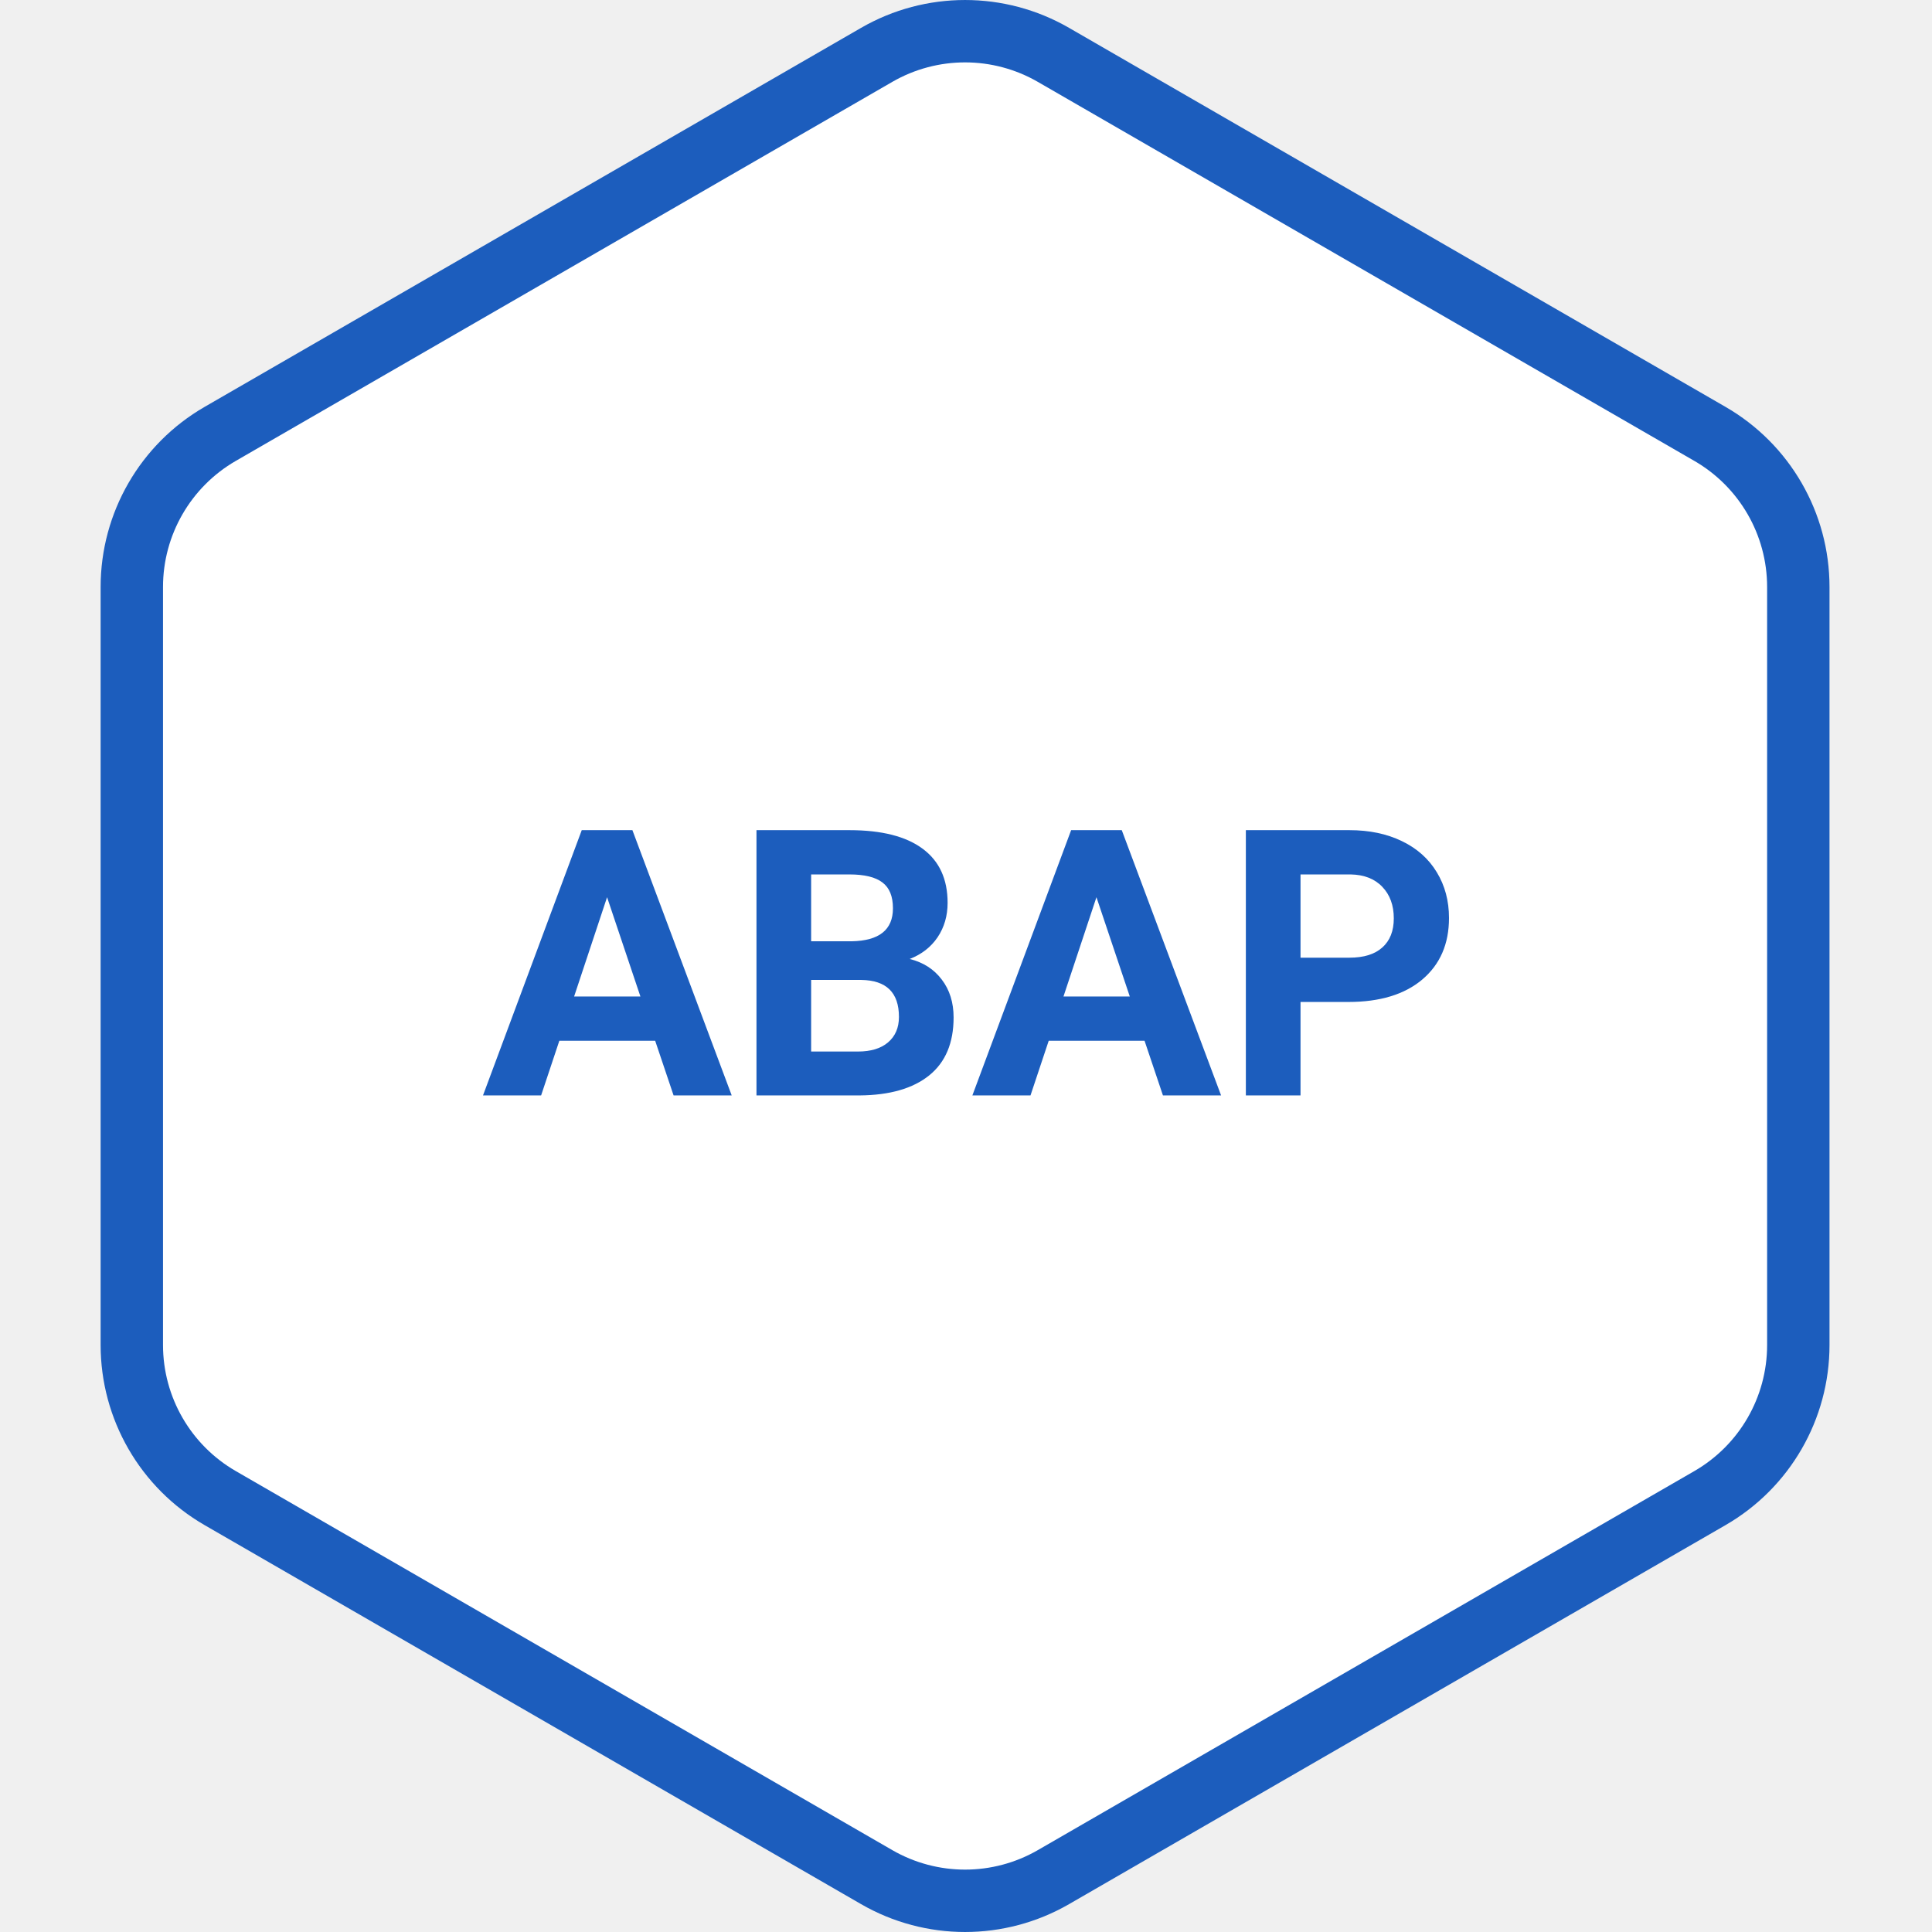
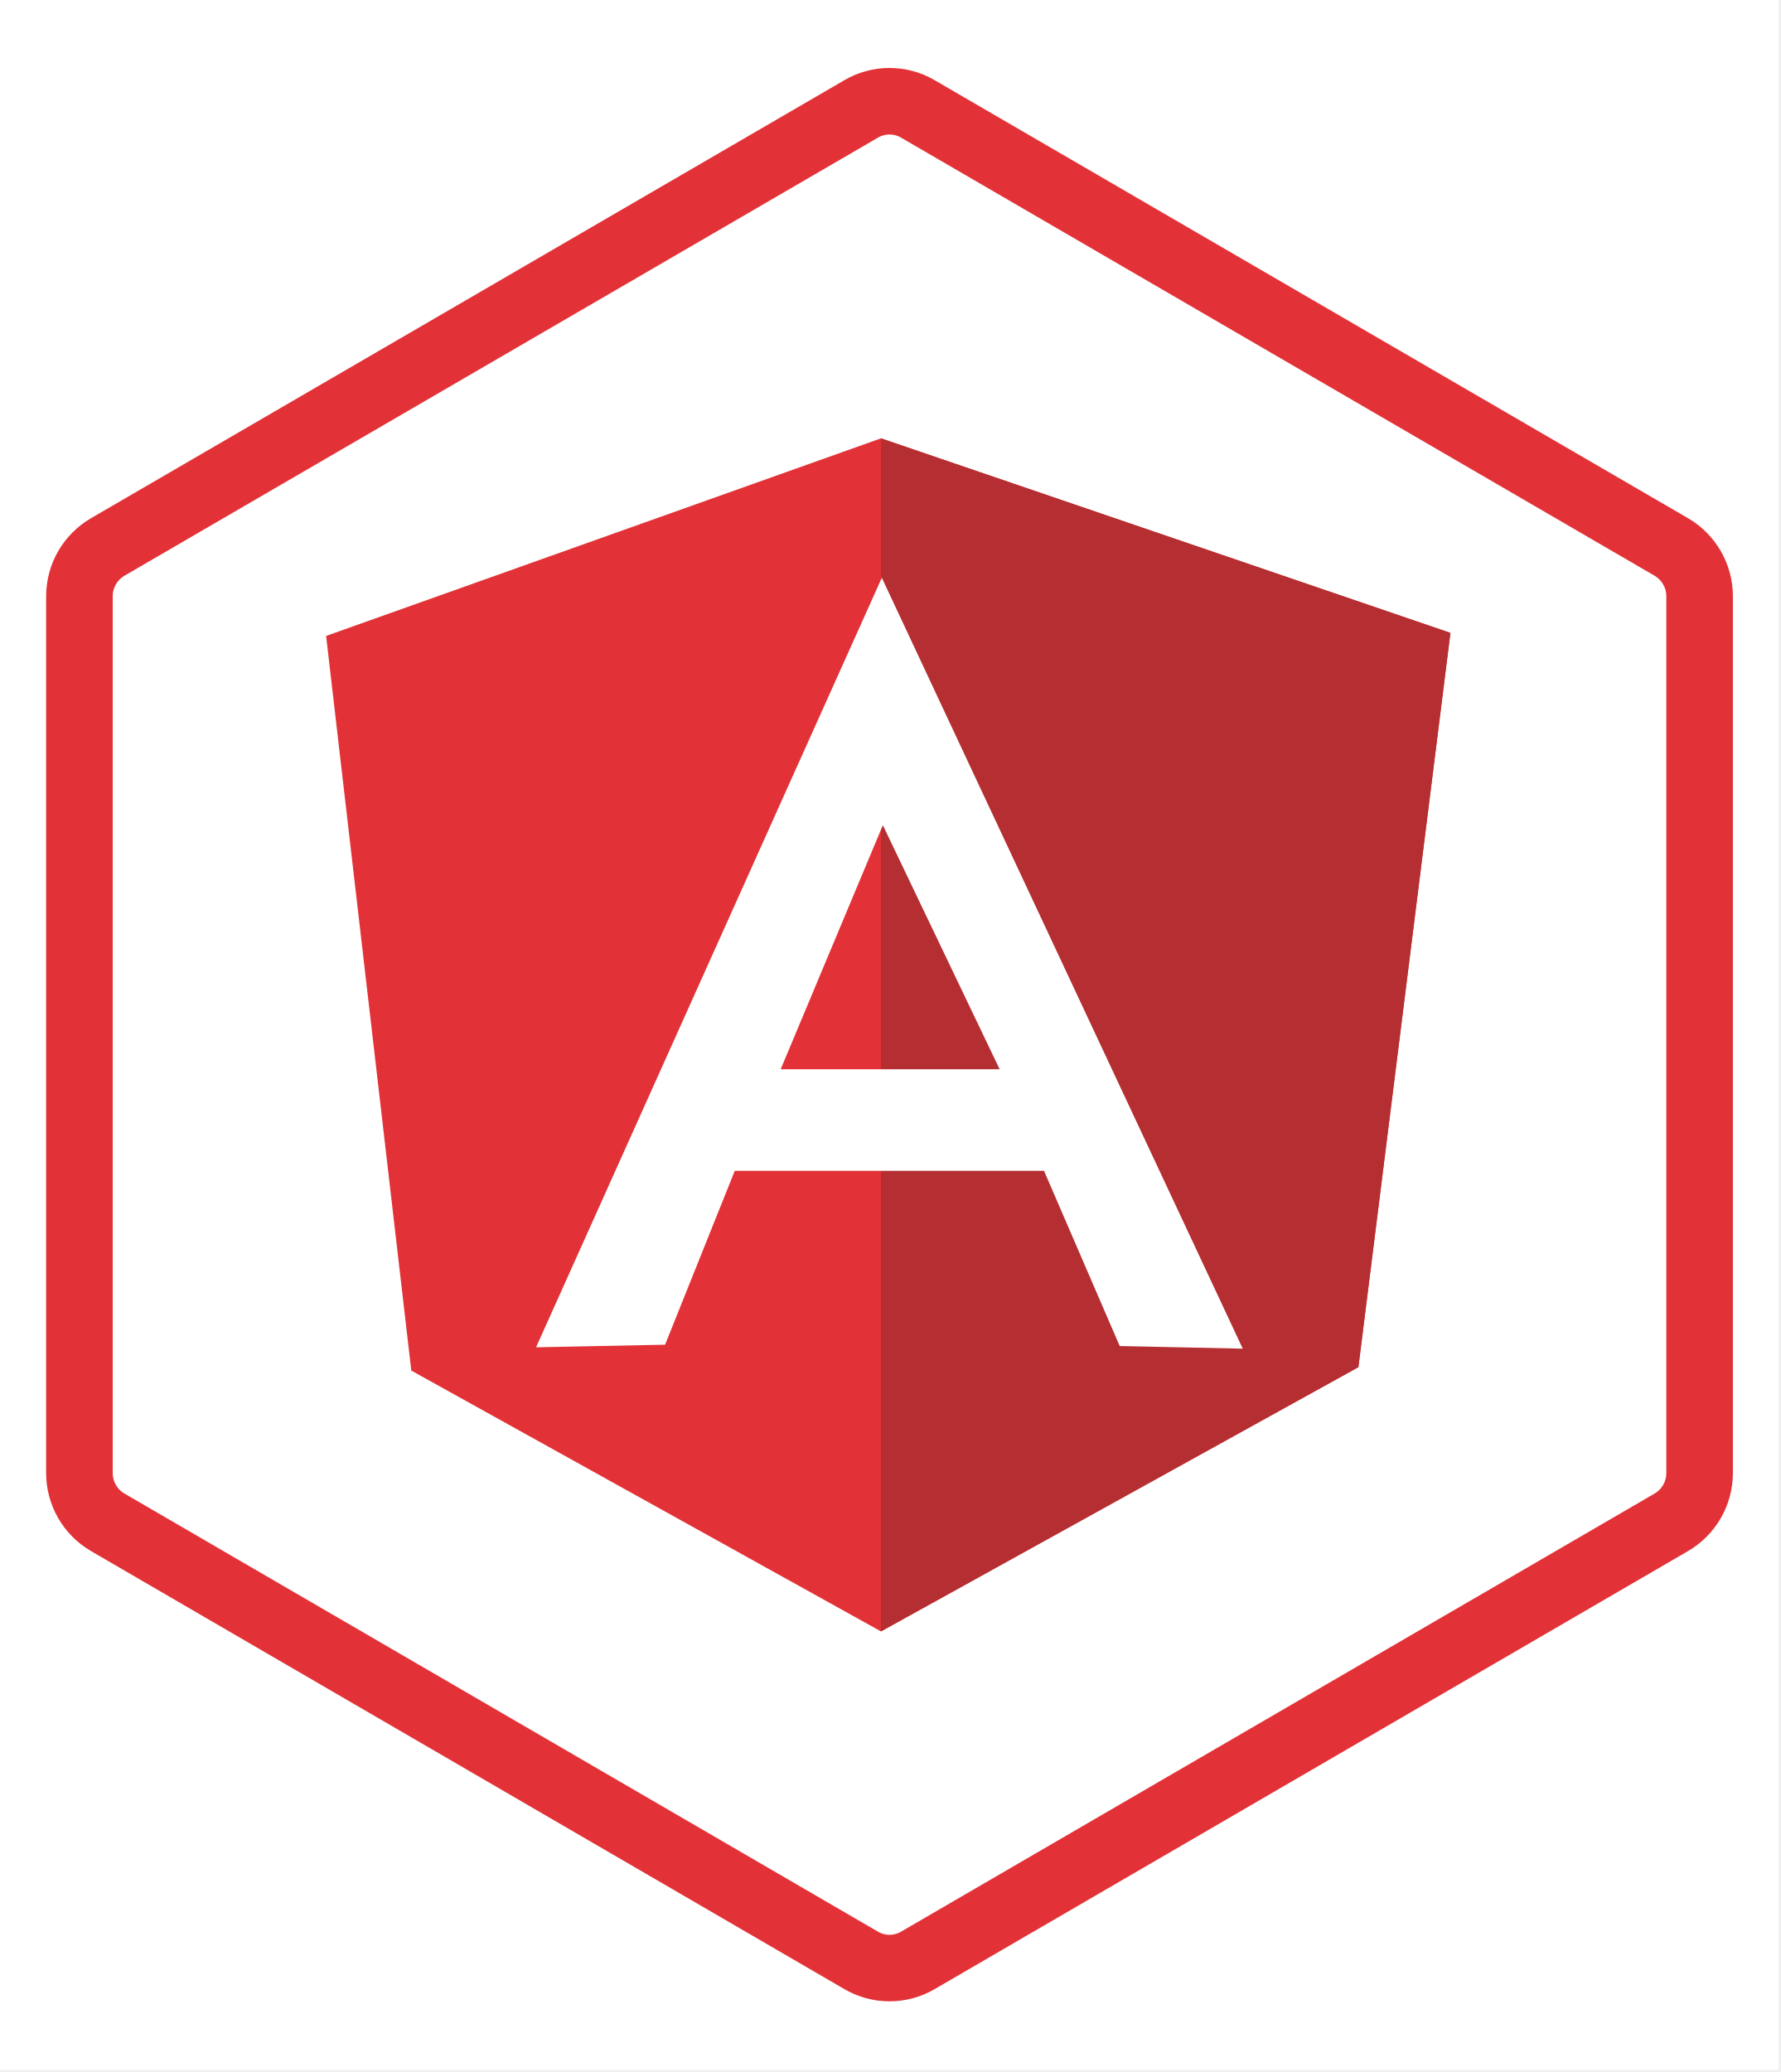
- <svg xmlns="http://www.w3.org/2000/svg" width="96" height="96" viewBox="0 0 96 96" fill="none">
-   <path d="M44 2.309C46.475 0.88 49.525 0.88 52 2.309L85.569 21.691C88.044 23.12 89.569 25.761 89.569 28.619V67.381C89.569 70.239 88.044 72.88 85.569 74.309L52 93.691C49.525 95.12 46.475 95.12 44 93.691L10.431 74.309C7.955 72.88 6.431 70.239 6.431 67.381V28.619C6.431 25.761 7.955 23.12 10.431 21.691L44 2.309Z" fill="white" />
-   <path fill-rule="evenodd" clip-rule="evenodd" d="M84.191 22.902L51.57 4.069C49.332 2.777 46.575 2.777 44.337 4.069L11.716 22.902C9.479 24.195 8.1 26.582 8.1 29.166V66.834C8.1 69.418 9.479 71.805 11.716 73.097L44.337 91.931C46.575 93.223 49.332 93.223 51.57 91.931L84.191 73.097C86.429 71.805 87.807 69.418 87.807 66.834V29.166C87.807 26.582 86.429 24.195 84.191 22.902ZM53.12 1.384C49.923 -0.461 45.984 -0.461 42.787 1.384L10.166 20.218C6.969 22.064 5 25.475 5 29.166V66.834C5 70.525 6.969 73.936 10.166 75.782L42.787 94.616C45.984 96.461 49.923 96.461 53.12 94.616L85.741 75.782C88.938 73.936 90.907 70.525 90.907 66.834V29.166C90.907 25.475 88.938 22.064 85.741 20.218L53.12 1.384Z" fill="#1C5DBD" />
-   <path d="M32.555 51.715H27.793L26.888 54.431H24L28.907 41.25H31.424L36.358 54.431H33.47L32.555 51.715ZM28.527 49.516H31.822L30.165 44.582L28.527 49.516Z" fill="#1C5DBD" />
-   <path d="M37.589 54.431V41.25H42.206C43.805 41.25 45.019 41.558 45.845 42.173C46.672 42.783 47.086 43.679 47.086 44.862C47.086 45.508 46.92 46.078 46.588 46.573C46.256 47.062 45.794 47.421 45.203 47.651C45.879 47.82 46.41 48.161 46.796 48.674C47.188 49.187 47.384 49.814 47.384 50.557C47.384 51.824 46.98 52.784 46.171 53.436C45.362 54.087 44.21 54.419 42.713 54.431H37.589ZM40.305 48.692V52.25H42.632C43.271 52.25 43.769 52.099 44.125 51.797C44.487 51.489 44.668 51.067 44.668 50.529C44.668 49.322 44.044 48.71 42.794 48.692H40.305ZM40.305 46.772H42.315C43.685 46.748 44.37 46.202 44.37 45.134C44.37 44.536 44.195 44.108 43.845 43.848C43.501 43.583 42.954 43.45 42.206 43.45H40.305V46.772Z" fill="#1C5DBD" />
-   <path d="M56.872 51.715H52.11L51.205 54.431H48.317L53.224 41.25H55.74L60.675 54.431H57.786L56.872 51.715ZM52.843 49.516H56.139L54.482 44.582L52.843 49.516Z" fill="#1C5DBD" />
-   <path d="M64.622 49.787V54.431H61.906V41.25H67.048C68.038 41.25 68.907 41.431 69.655 41.793C70.41 42.155 70.989 42.671 71.393 43.341C71.798 44.005 72 44.763 72 45.614C72 46.905 71.556 47.925 70.669 48.674C69.788 49.416 68.566 49.787 67.003 49.787H64.622ZM64.622 47.587H67.048C67.766 47.587 68.312 47.418 68.686 47.08C69.067 46.742 69.257 46.259 69.257 45.632C69.257 44.986 69.067 44.464 68.686 44.066C68.306 43.667 67.781 43.462 67.111 43.45H64.622V47.587Z" fill="#1C5DBD" />
+ <svg xmlns="http://www.w3.org/2000/svg" width="855" zoomAndPan="magnify" viewBox="0 0 641.25 746.25" height="995" preserveAspectRatio="xMidYMid meet" version="1.0">
+   <defs>
+     <clipPath id="26dc125af2">
+       <path d="M 0 0.062 L 640.5 0.062 L 640.5 745.441 L 0 745.441 Z M 0 0.062 " clip-rule="nonzero" />
+     </clipPath>
+     <clipPath id="5e54086992">
+       <path d="M 16.613 24 L 623.891 24 L 623.891 722 L 16.613 722 Z M 16.613 24 " clip-rule="nonzero" />
+     </clipPath>
+     <clipPath id="e608834941">
+       <path d="M 336.438 28.844 L 607.703 186.668 C 617.723 192.5 623.891 203.223 623.891 214.816 L 623.891 530.684 C 623.891 542.281 617.723 553 607.703 558.832 L 336.438 716.656 C 326.43 722.48 314.07 722.48 304.062 716.656 L 32.801 558.832 C 22.777 553 16.613 542.281 16.613 530.684 L 16.613 214.816 C 16.613 203.223 22.777 192.5 32.801 186.668 L 304.062 28.844 C 314.07 23.023 326.43 23.023 336.438 28.844 " clip-rule="nonzero" />
+     </clipPath>
+     <clipPath id="f066a88ef2">
+       <path d="M 16.613 24 L 624.152 24 L 624.152 721 L 16.613 721 Z M 16.613 24 " clip-rule="nonzero" />
+     </clipPath>
+     <clipPath id="cd2906dce7">
+       <path d="M 336.578 28.844 L 607.957 186.617 C 617.984 192.445 624.152 203.164 624.152 214.754 L 624.152 530.52 C 624.152 542.113 617.984 552.828 607.957 558.656 L 336.578 716.434 C 326.566 722.254 314.199 722.254 304.188 716.434 L 32.809 558.656 C 22.781 552.828 16.613 542.113 16.613 530.52 L 16.613 214.754 C 16.613 203.164 22.781 192.445 32.809 186.617 L 304.188 28.844 C 314.199 23.023 326.566 23.023 336.578 28.844 " clip-rule="nonzero" />
+     </clipPath>
+     <clipPath id="ea059597d3">
+       <path d="M 117.457 157 L 522.734 157 L 522.734 588 L 117.457 588 Z M 117.457 157 " clip-rule="nonzero" />
+     </clipPath>
+     <clipPath id="2f1754d4ad">
+       <path d="M 317 157 L 522.734 157 L 522.734 588 L 317 588 Z M 317 157 " clip-rule="nonzero" />
+     </clipPath>
+   </defs>
+   <g clip-path="url(#26dc125af2)">
+     <path fill="#ffffff" d="M 0 0.062 L 640.5 0.062 L 640.5 745.441 L 0 745.441 Z M 0 0.062 " fill-opacity="1" fill-rule="nonzero" />
+     <path fill="#ffffff" d="M 0 0.062 L 640.5 0.062 L 640.5 745.441 L 0 745.441 Z M 0 0.062 " fill-opacity="1" fill-rule="nonzero" />
+   </g>
+   <g clip-path="url(#5e54086992)">
+     <g clip-path="url(#e608834941)">
+       <path fill="#ffffff" d="M 16.613 19.426 L 623.891 19.426 L 623.891 726.074 L 16.613 726.074 Z M 16.613 19.426 " fill-opacity="1" fill-rule="nonzero" />
+     </g>
+   </g>
+   <g clip-path="url(#f066a88ef2)">
+     <g clip-path="url(#cd2906dce7)">
+       <path stroke-linecap="butt" transform="matrix(0.749456, 0, 0, 0.748888, 16.61204, 19.42803)" fill="none" stroke-linejoin="miter" d="M 426.931 12.573 L 789.032 223.25 C 802.412 231.032 810.642 245.345 810.642 260.821 L 810.642 682.467 C 810.642 697.949 802.412 712.256 789.032 720.039 L 426.931 930.721 C 413.572 938.493 397.071 938.493 383.712 930.721 L 21.611 720.039 C 8.232 712.256 0.002 697.949 0.002 682.467 L 0.002 260.821 C 0.002 245.345 8.232 231.032 21.611 223.25 L 383.712 12.573 C 397.071 4.801 413.572 4.801 426.931 12.573 " stroke="#e23237" stroke-width="64" stroke-opacity="1" stroke-miterlimit="4" />
+     </g>
+   </g>
+   <g clip-path="url(#ea059597d3)">
+     <path fill="#e23237" d="M 117.457 229.039 L 317.305 157.871 L 522.414 227.938 L 489.266 492.391 L 317.305 587.566 L 148.137 493.625 Z M 117.457 229.039 " fill-opacity="1" fill-rule="nonzero" />
+   </g>
+   <g clip-path="url(#2f1754d4ad)">
+     <path fill="#b52e31" d="M 522.414 227.938 L 317.305 157.871 L 317.305 587.566 L 489.266 492.391 Z M 522.414 227.938 " fill-opacity="1" fill-rule="nonzero" />
+   </g>
+   <path fill="#ffffff" d="M 317.613 208.09 L 193.078 485.246 L 239.551 484.305 L 264.645 421.676 L 376.031 421.676 L 403.297 484.789 L 447.609 485.727 Z M 317.922 297.066 L 360.059 385.113 L 281.18 385.113 L 318.043 297.066 Z M 317.922 297.066 " fill-opacity="1" fill-rule="nonzero" />
</svg>
